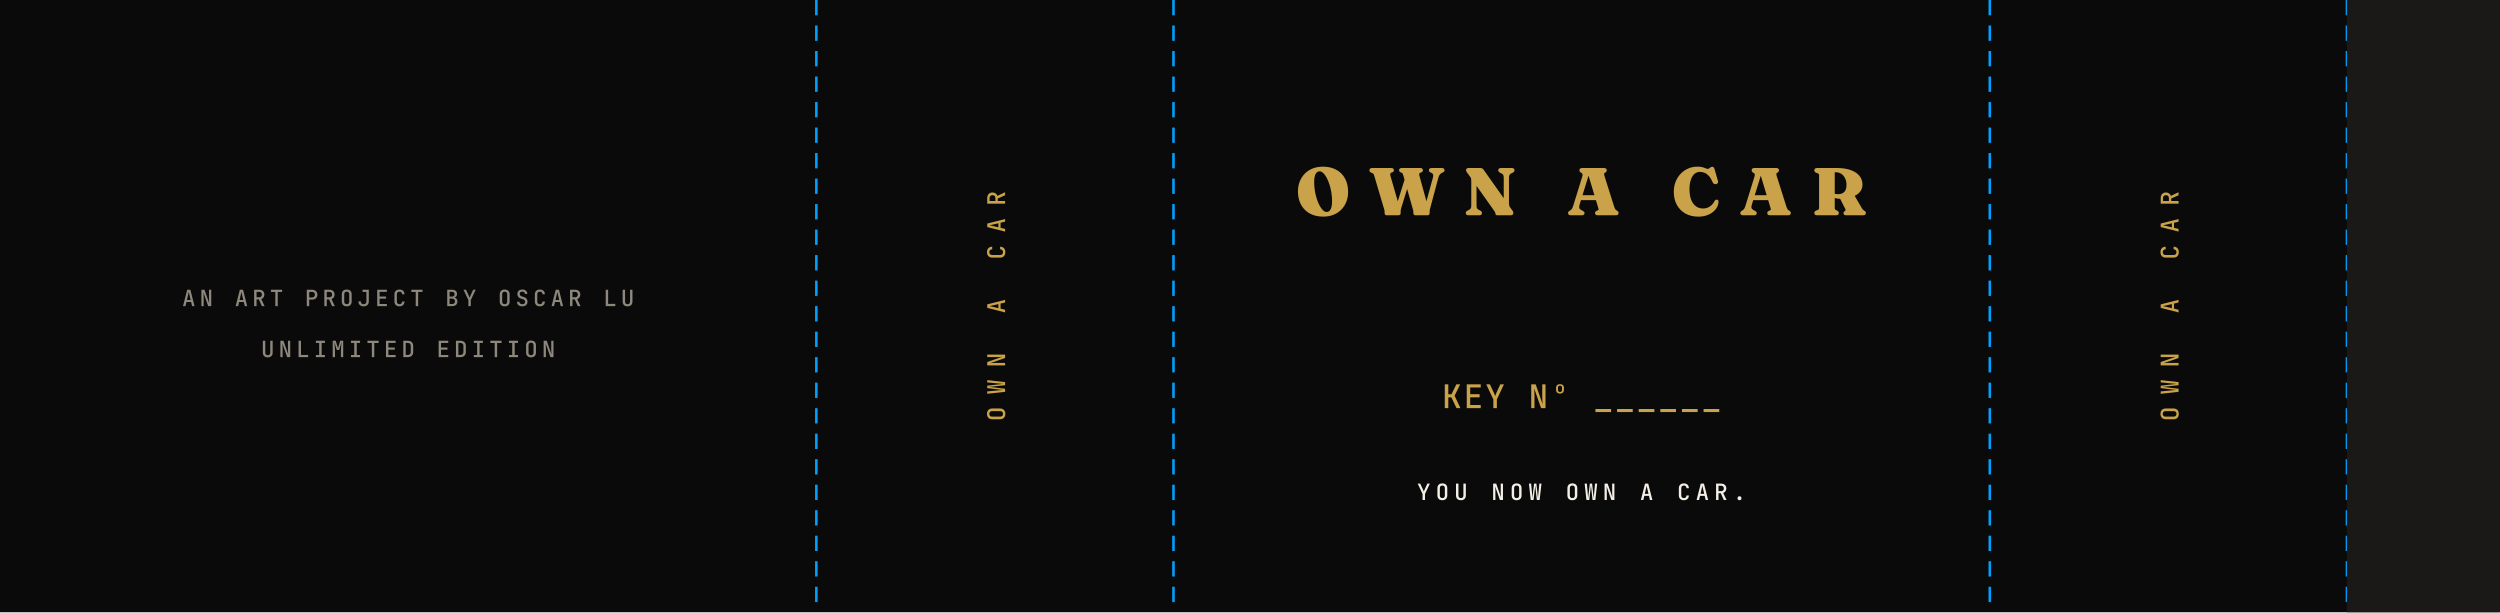
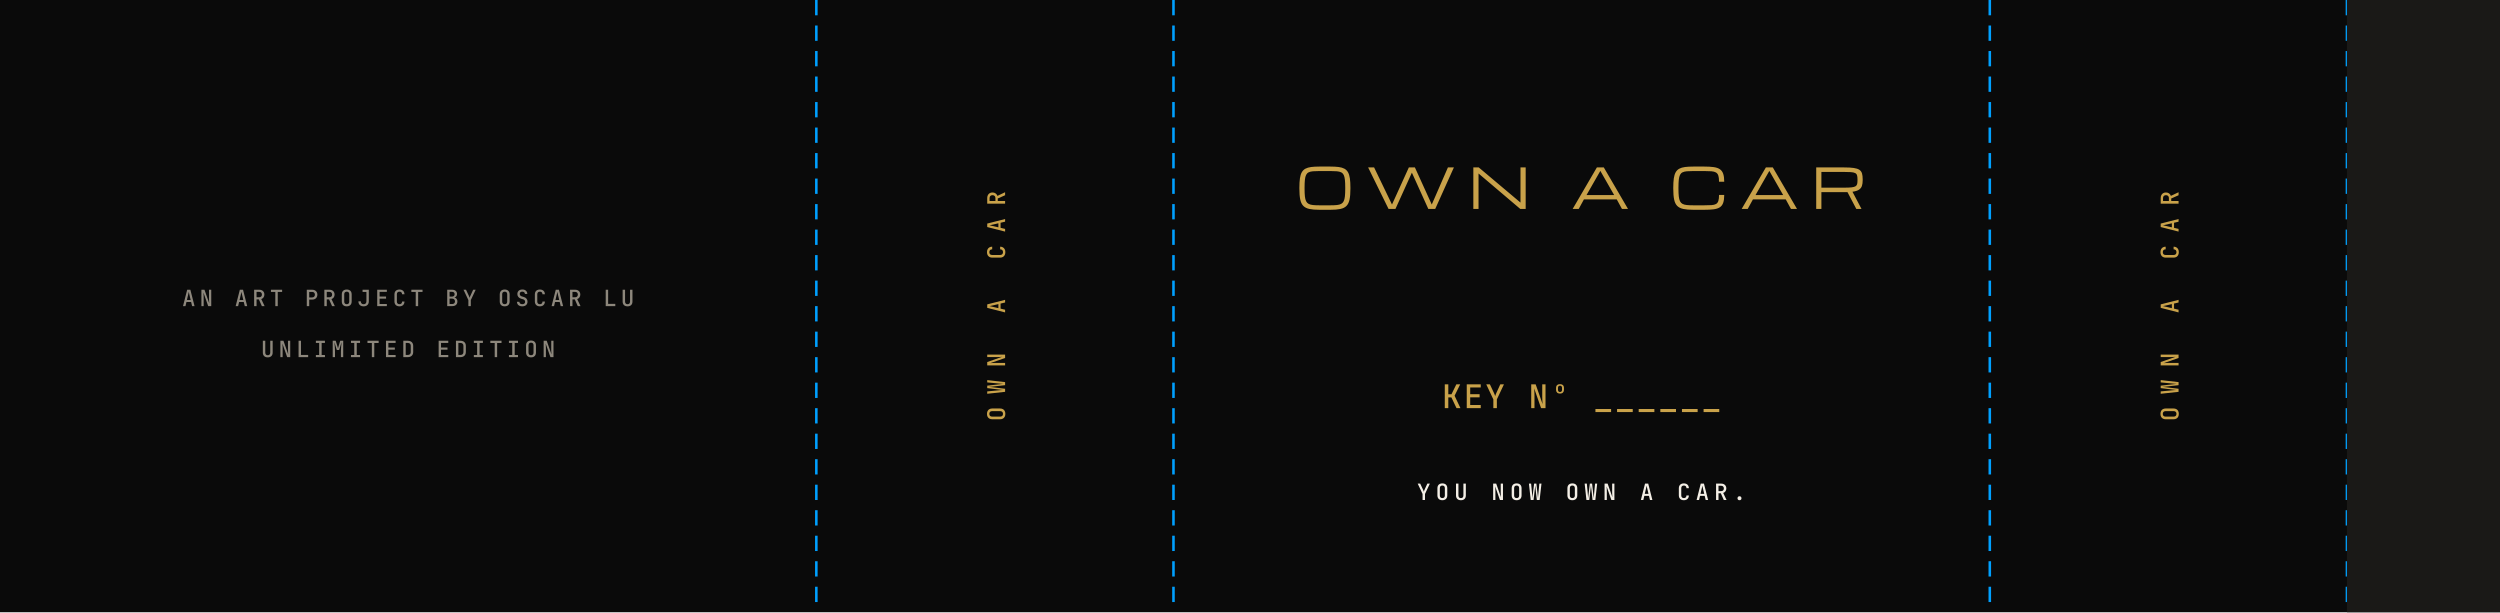
<svg xmlns="http://www.w3.org/2000/svg" width="245mm" height="60mm" viewBox="0 0 245 60">
  <rect width="245" height="60" fill="#0a0a0a" />
  <path fill="#8d877c" d="M17.935 30.0 18.344 28.394H18.656L19.065 30.0H18.826L18.729 29.593H18.273L18.177 30.0ZM18.317 29.397H18.683L18.573 28.933Q18.544 28.81 18.525 28.718Q18.507 28.627 18.5 28.594Q18.493 28.627 18.476 28.718Q18.458 28.81 18.427 28.931ZM19.738 30.0V28.394H20.037L20.506 29.729Q20.502 29.666 20.495 29.578Q20.488 29.49 20.485 29.395Q20.482 29.3 20.482 29.223V28.394H20.702V30.0H20.403L19.936 28.665Q19.941 28.722 19.946 28.808Q19.952 28.893 19.955 28.986Q19.958 29.078 19.958 29.157V30.0ZM23.095 30.0 23.504 28.394H23.816L24.225 30.0H23.986L23.889 29.593H23.433L23.337 30.0ZM23.477 29.397H23.843L23.733 28.933Q23.704 28.81 23.685 28.718Q23.667 28.627 23.66 28.594Q23.653 28.627 23.636 28.718Q23.618 28.81 23.587 28.931ZM24.905 30.0V28.394H25.409Q25.56 28.394 25.673 28.452Q25.785 28.511 25.847 28.616Q25.91 28.722 25.91 28.865Q25.91 29.025 25.828 29.143Q25.745 29.261 25.604 29.309L25.932 30.0H25.662L25.369 29.34H25.142V30.0ZM25.142 29.131H25.409Q25.527 29.131 25.598 29.059Q25.668 28.988 25.668 28.869Q25.668 28.746 25.598 28.676Q25.527 28.605 25.409 28.605H25.142ZM26.981 30.0V28.612H26.552V28.392H27.648V28.612H27.219V30.0ZM30.065 30.0V28.394H30.591Q30.747 28.394 30.862 28.453Q30.978 28.513 31.04 28.622Q31.103 28.731 31.103 28.878Q31.103 29.023 31.039 29.133Q30.976 29.243 30.861 29.303Q30.747 29.362 30.591 29.362H30.302V30.0ZM30.302 29.149H30.591Q30.714 29.149 30.787 29.075Q30.861 29.001 30.861 28.878Q30.861 28.753 30.787 28.68Q30.714 28.607 30.591 28.607H30.302ZM31.785 30.0V28.394H32.289Q32.44 28.394 32.553 28.452Q32.665 28.511 32.727 28.616Q32.79 28.722 32.79 28.865Q32.79 29.025 32.708 29.143Q32.625 29.261 32.484 29.309L32.812 30.0H32.542L32.249 29.34H32.022V30.0ZM32.022 29.131H32.289Q32.407 29.131 32.478 29.059Q32.548 28.988 32.548 28.869Q32.548 28.746 32.478 28.676Q32.407 28.605 32.289 28.605H32.022ZM33.98 30.022Q33.83 30.022 33.721 29.966Q33.613 29.91 33.554 29.803Q33.496 29.696 33.496 29.553V28.841Q33.496 28.695 33.554 28.59Q33.613 28.484 33.721 28.428Q33.83 28.372 33.98 28.372Q34.13 28.372 34.238 28.428Q34.347 28.484 34.406 28.59Q34.464 28.695 34.464 28.838V29.553Q34.464 29.696 34.406 29.803Q34.347 29.91 34.238 29.966Q34.13 30.022 33.98 30.022ZM33.98 29.811Q34.101 29.811 34.164 29.744Q34.226 29.677 34.226 29.553V28.841Q34.226 28.715 34.164 28.649Q34.101 28.583 33.98 28.583Q33.861 28.583 33.797 28.649Q33.734 28.715 33.734 28.841V29.553Q33.734 29.677 33.797 29.744Q33.861 29.811 33.98 29.811ZM35.634 30.022Q35.396 30.022 35.26 29.89Q35.124 29.758 35.124 29.531H35.359Q35.359 29.666 35.432 29.739Q35.504 29.813 35.634 29.813Q35.764 29.813 35.836 29.739Q35.909 29.666 35.909 29.534V28.612H35.531V28.394H36.144V29.534Q36.144 29.76 36.007 29.891Q35.869 30.022 35.634 30.022ZM36.967 30.0V28.394H37.911V28.605H37.2V29.061H37.834V29.27H37.2V29.789H37.911V30.0ZM39.149 30.022Q38.999 30.022 38.888 29.966Q38.777 29.91 38.716 29.803Q38.656 29.696 38.656 29.553V28.841Q38.656 28.695 38.716 28.59Q38.777 28.484 38.888 28.428Q38.999 28.372 39.149 28.372Q39.298 28.372 39.408 28.429Q39.518 28.486 39.579 28.591Q39.639 28.695 39.639 28.841H39.402Q39.402 28.715 39.336 28.649Q39.27 28.583 39.149 28.583Q39.028 28.583 38.961 28.649Q38.894 28.715 38.894 28.838V29.553Q38.894 29.677 38.961 29.744Q39.028 29.811 39.149 29.811Q39.27 29.811 39.336 29.744Q39.402 29.677 39.402 29.553H39.639Q39.639 29.696 39.579 29.802Q39.518 29.908 39.408 29.965Q39.298 30.022 39.149 30.022ZM40.741 30.0V28.612H40.312V28.392H41.408V28.612H40.979V30.0ZM43.827 30.0V28.394H44.3Q44.529 28.394 44.659 28.504Q44.788 28.614 44.788 28.808Q44.788 28.918 44.741 28.998Q44.694 29.078 44.61 29.122Q44.527 29.166 44.414 29.166V29.144Q44.535 29.142 44.628 29.189Q44.72 29.237 44.773 29.329Q44.826 29.421 44.826 29.549Q44.826 29.685 44.765 29.788Q44.705 29.89 44.594 29.945Q44.483 30.0 44.331 30.0ZM44.058 29.795H44.311Q44.439 29.795 44.513 29.727Q44.588 29.659 44.588 29.538Q44.588 29.415 44.513 29.34Q44.439 29.265 44.311 29.265H44.058ZM44.058 29.067H44.298Q44.417 29.067 44.485 29.003Q44.553 28.94 44.553 28.832Q44.553 28.724 44.485 28.661Q44.417 28.599 44.3 28.599H44.058ZM45.901 30.0V29.408L45.424 28.394H45.67L45.954 29.001Q45.983 29.061 46 29.112Q46.018 29.164 46.024 29.193Q46.029 29.164 46.047 29.112Q46.066 29.061 46.093 29.001L46.37 28.394H46.616L46.139 29.408V30.0ZM49.46 30.022Q49.31 30.022 49.201 29.966Q49.093 29.91 49.034 29.803Q48.976 29.696 48.976 29.553V28.841Q48.976 28.695 49.034 28.59Q49.093 28.484 49.201 28.428Q49.31 28.372 49.46 28.372Q49.61 28.372 49.718 28.428Q49.827 28.484 49.886 28.59Q49.944 28.695 49.944 28.838V29.553Q49.944 29.696 49.886 29.803Q49.827 29.91 49.718 29.966Q49.61 30.022 49.46 30.022ZM49.46 29.811Q49.581 29.811 49.644 29.744Q49.706 29.677 49.706 29.553V28.841Q49.706 28.715 49.644 28.649Q49.581 28.583 49.46 28.583Q49.341 28.583 49.277 28.649Q49.214 28.715 49.214 28.841V29.553Q49.214 29.677 49.277 29.744Q49.341 29.811 49.46 29.811ZM51.187 30.022Q51.024 30.022 50.907 29.968Q50.791 29.914 50.727 29.814Q50.663 29.714 50.663 29.575H50.898Q50.898 29.685 50.975 29.748Q51.052 29.811 51.189 29.811Q51.316 29.811 51.389 29.749Q51.462 29.688 51.462 29.58Q51.462 29.49 51.412 29.424Q51.363 29.358 51.27 29.333L51.068 29.274Q50.892 29.223 50.796 29.101Q50.7 28.979 50.7 28.81Q50.7 28.678 50.76 28.579Q50.819 28.48 50.929 28.425Q51.039 28.37 51.189 28.37Q51.409 28.37 51.542 28.489Q51.675 28.607 51.677 28.808H51.44Q51.44 28.702 51.372 28.642Q51.305 28.581 51.184 28.581Q51.068 28.581 51.002 28.637Q50.936 28.693 50.936 28.794Q50.936 28.885 50.985 28.951Q51.035 29.017 51.127 29.043L51.332 29.105Q51.508 29.153 51.602 29.276Q51.697 29.399 51.697 29.571Q51.697 29.705 51.633 29.808Q51.569 29.91 51.455 29.966Q51.341 30.022 51.187 30.022ZM52.909 30.022Q52.759 30.022 52.648 29.966Q52.537 29.91 52.476 29.803Q52.416 29.696 52.416 29.553V28.841Q52.416 28.695 52.476 28.59Q52.537 28.484 52.648 28.428Q52.759 28.372 52.909 28.372Q53.058 28.372 53.168 28.429Q53.278 28.486 53.339 28.591Q53.399 28.695 53.399 28.841H53.162Q53.162 28.715 53.096 28.649Q53.03 28.583 52.909 28.583Q52.788 28.583 52.721 28.649Q52.654 28.715 52.654 28.838V29.553Q52.654 29.677 52.721 29.744Q52.788 29.811 52.909 29.811Q53.03 29.811 53.096 29.744Q53.162 29.677 53.162 29.553H53.399Q53.399 29.696 53.339 29.802Q53.278 29.908 53.168 29.965Q53.058 30.022 52.909 30.022ZM54.055 30.0 54.464 28.394H54.776L55.185 30.0H54.946L54.849 29.593H54.393L54.297 30.0ZM54.437 29.397H54.803L54.693 28.933Q54.664 28.81 54.645 28.718Q54.627 28.627 54.62 28.594Q54.613 28.627 54.596 28.718Q54.578 28.81 54.547 28.931ZM55.865 30.0V28.394H56.369Q56.52 28.394 56.633 28.452Q56.745 28.511 56.807 28.616Q56.87 28.722 56.87 28.865Q56.87 29.025 56.788 29.143Q56.705 29.261 56.564 29.309L56.892 30.0H56.622L56.329 29.34H56.102V30.0ZM56.102 29.131H56.369Q56.487 29.131 56.558 29.059Q56.628 28.988 56.628 28.869Q56.628 28.746 56.558 28.676Q56.487 28.605 56.369 28.605H56.102ZM59.36 30.0V28.394H59.597V29.782H60.299V30.0ZM61.5 30.022Q61.269 30.022 61.144 29.895Q61.018 29.769 61.018 29.551V28.394H61.256V29.551Q61.256 29.672 61.316 29.743Q61.377 29.813 61.5 29.813Q61.621 29.813 61.683 29.743Q61.744 29.672 61.744 29.551V28.394H61.982V29.551Q61.982 29.769 61.856 29.895Q61.731 30.022 61.5 30.022Z" />
  <path fill="#8d877c" d="M26.24 35.022Q26.009 35.022 25.884 34.895Q25.758 34.769 25.758 34.551V33.394H25.996V34.551Q25.996 34.672 26.056 34.743Q26.117 34.813 26.24 34.813Q26.361 34.813 26.423 34.743Q26.484 34.672 26.484 34.551V33.394H26.722V34.551Q26.722 34.769 26.596 34.895Q26.471 35.022 26.24 35.022ZM27.478 35.0V33.394H27.777L28.246 34.729Q28.242 34.666 28.235 34.578Q28.228 34.49 28.225 34.395Q28.222 34.3 28.222 34.223V33.394H28.442V35.0H28.143L27.676 33.665Q27.681 33.722 27.686 33.808Q27.692 33.893 27.695 33.986Q27.698 34.078 27.698 34.157V35.0ZM29.26 35.0V33.394H29.497V34.782H30.199V35.0ZM30.956 35.0V34.789H31.279V33.605H30.956V33.394H31.844V33.605H31.521V34.789H31.844V35.0ZM32.605 35.0V33.394H32.898L33.058 33.909Q33.083 33.981 33.1 34.049Q33.118 34.116 33.124 34.149Q33.133 34.116 33.15 34.049Q33.166 33.981 33.188 33.909L33.342 33.394H33.635V35.0H33.41V34.459Q33.41 34.355 33.416 34.229Q33.421 34.102 33.432 33.974Q33.443 33.845 33.454 33.727Q33.465 33.61 33.474 33.522L33.237 34.303H33.008L32.766 33.522Q32.777 33.607 32.788 33.721Q32.799 33.834 32.808 33.962Q32.816 34.089 32.823 34.218Q32.83 34.347 32.83 34.459V35.0ZM34.396 35.0V34.789H34.719V33.605H34.396V33.394H35.284V33.605H34.961V34.789H35.284V35.0ZM36.441 35.0V33.612H36.012V33.392H37.108V33.612H36.679V35.0ZM37.827 35.0V33.394H38.771V33.605H38.06V34.061H38.694V34.27H38.06V34.789H38.771V35.0ZM39.523 35.0V33.394H39.971Q40.13 33.394 40.246 33.454Q40.363 33.515 40.428 33.625Q40.493 33.735 40.493 33.885V34.507Q40.493 34.655 40.428 34.767Q40.363 34.879 40.246 34.939Q40.13 35.0 39.971 35.0ZM39.76 34.784H39.971Q40.103 34.784 40.179 34.711Q40.255 34.637 40.255 34.507V33.885Q40.255 33.757 40.179 33.683Q40.103 33.61 39.971 33.61H39.76ZM42.987 35.0V33.394H43.931V33.605H43.22V34.061H43.854V34.27H43.22V34.789H43.931V35.0ZM44.683 35.0V33.394H45.131Q45.29 33.394 45.406 33.454Q45.523 33.515 45.588 33.625Q45.653 33.735 45.653 33.885V34.507Q45.653 34.655 45.588 34.767Q45.523 34.879 45.406 34.939Q45.29 35.0 45.131 35.0ZM44.92 34.784H45.131Q45.263 34.784 45.339 34.711Q45.415 34.637 45.415 34.507V33.885Q45.415 33.757 45.339 33.683Q45.263 33.61 45.131 33.61H44.92ZM46.436 35.0V34.789H46.759V33.605H46.436V33.394H47.324V33.605H47.001V34.789H47.324V35.0ZM48.481 35.0V33.612H48.052V33.392H49.148V33.612H48.719V35.0ZM49.876 35.0V34.789H50.199V33.605H49.876V33.394H50.764V33.605H50.441V34.789H50.764V35.0ZM52.04 35.022Q51.89 35.022 51.781 34.966Q51.673 34.91 51.614 34.803Q51.556 34.696 51.556 34.553V33.841Q51.556 33.695 51.614 33.59Q51.673 33.484 51.781 33.428Q51.89 33.372 52.04 33.372Q52.19 33.372 52.298 33.428Q52.407 33.484 52.466 33.59Q52.524 33.695 52.524 33.838V34.553Q52.524 34.696 52.466 34.803Q52.407 34.91 52.298 34.966Q52.19 35.022 52.04 35.022ZM52.04 34.811Q52.161 34.811 52.224 34.744Q52.286 34.677 52.286 34.553V33.841Q52.286 33.715 52.224 33.649Q52.161 33.583 52.04 33.583Q51.921 33.583 51.857 33.649Q51.794 33.715 51.794 33.841V34.553Q51.794 34.677 51.857 34.744Q51.921 34.811 52.04 34.811ZM53.278 35.0V33.394H53.577L54.046 34.729Q54.042 34.666 54.035 34.578Q54.028 34.49 54.025 34.395Q54.022 34.3 54.022 34.223V33.394H54.242V35.0H53.943L53.476 33.665Q53.481 33.722 53.486 33.808Q53.492 33.893 53.495 33.986Q53.498 34.078 53.498 34.157V35.0Z" />
  <line x1="80" y1="0" x2="80" y2="60" stroke="#00a0ff" stroke-width=".25" stroke-dasharray="1.5 1" />
  <g transform="translate(97.5 30.0) rotate(-90)">
    <path fill="#c9a24a" d="M-10.56 1.024Q-10.723 1.024 -10.842 0.963Q-10.961 0.902 -11.024 0.785Q-11.088 0.669 -11.088 0.513V-0.265Q-11.088 -0.423 -11.024 -0.538Q-10.961 -0.654 -10.842 -0.715Q-10.723 -0.776 -10.56 -0.776Q-10.397 -0.776 -10.278 -0.715Q-10.159 -0.654 -10.096 -0.538Q-10.032 -0.423 -10.032 -0.267V0.513Q-10.032 0.669 -10.096 0.785Q-10.159 0.902 -10.278 0.963Q-10.397 1.024 -10.56 1.024ZM-10.56 0.794Q-10.428 0.794 -10.36 0.72Q-10.291 0.647 -10.291 0.513V-0.265Q-10.291 -0.402 -10.36 -0.474Q-10.428 -0.546 -10.56 -0.546Q-10.69 -0.546 -10.759 -0.474Q-10.829 -0.402 -10.829 -0.265V0.513Q-10.829 0.647 -10.759 0.72Q-10.69 0.794 -10.56 0.794ZM-8.4 1.0 -8.59 -0.752H-8.357L-8.239 0.506Q-8.234 0.554 -8.231 0.611Q-8.227 0.669 -8.224 0.724Q-8.22 0.779 -8.22 0.82Q-8.215 0.779 -8.21 0.724Q-8.206 0.669 -8.2 0.611Q-8.194 0.554 -8.186 0.506L-8.035 -0.752H-7.795L-7.654 0.506Q-7.649 0.554 -7.643 0.611Q-7.637 0.669 -7.63 0.724Q-7.622 0.779 -7.62 0.82Q-7.618 0.779 -7.614 0.724Q-7.61 0.669 -7.606 0.611Q-7.601 0.554 -7.596 0.506L-7.476 -0.752H-7.25L-7.447 1.0H-7.747L-7.889 -0.274Q-7.894 -0.325 -7.898 -0.381Q-7.903 -0.438 -7.908 -0.492Q-7.913 -0.546 -7.918 -0.582Q-7.92 -0.546 -7.925 -0.492Q-7.93 -0.438 -7.934 -0.381Q-7.939 -0.325 -7.946 -0.274L-8.098 1.0ZM-5.806 1.0V-0.752H-5.479L-4.968 0.705Q-4.973 0.635 -4.98 0.539Q-4.987 0.443 -4.991 0.34Q-4.994 0.237 -4.994 0.153V-0.752H-4.754V1.0H-5.081L-5.59 -0.457Q-5.585 -0.394 -5.579 -0.301Q-5.573 -0.207 -5.569 -0.106Q-5.566 -0.006 -5.566 0.081V1.0ZM-0.617 1.0 -0.17 -0.752H0.17L0.617 1.0H0.355L0.25 0.556H-0.247L-0.353 1.0ZM-0.199 0.342H0.199L0.079 -0.164Q0.048 -0.298 0.028 -0.398Q0.007 -0.498 1.9984014443252818e-15 -0.534Q-0.007 -0.498 -0.026 -0.398Q-0.046 -0.298 -0.079 -0.166ZM5.29 1.024Q5.126 1.024 5.005 0.963Q4.884 0.902 4.818 0.785Q4.752 0.669 4.752 0.513V-0.265Q4.752 -0.423 4.818 -0.538Q4.884 -0.654 5.005 -0.715Q5.126 -0.776 5.29 -0.776Q5.453 -0.776 5.573 -0.714Q5.693 -0.651 5.759 -0.537Q5.825 -0.423 5.825 -0.265H5.566Q5.566 -0.402 5.494 -0.474Q5.422 -0.546 5.29 -0.546Q5.158 -0.546 5.084 -0.474Q5.011 -0.402 5.011 -0.267V0.513Q5.011 0.647 5.084 0.72Q5.158 0.794 5.29 0.794Q5.422 0.794 5.494 0.72Q5.566 0.647 5.566 0.513H5.825Q5.825 0.669 5.759 0.784Q5.693 0.899 5.573 0.962Q5.453 1.024 5.29 1.024ZM7.303 1.0 7.75 -0.752H8.09L8.537 1.0H8.275L8.17 0.556H7.673L7.567 1.0ZM7.721 0.342H8.119L7.999 -0.164Q7.968 -0.298 7.948 -0.398Q7.927 -0.498 7.92 -0.534Q7.913 -0.498 7.894 -0.398Q7.874 -0.298 7.841 -0.166ZM10.042 1.0V-0.752H10.591Q10.757 -0.752 10.879 -0.688Q11.002 -0.625 11.07 -0.51Q11.138 -0.394 11.138 -0.238Q11.138 -0.063 11.048 0.065Q10.958 0.194 10.805 0.246L11.162 1.0H10.867L10.548 0.28H10.301V1.0ZM10.301 0.052H10.591Q10.721 0.052 10.798 -0.026Q10.874 -0.104 10.874 -0.234Q10.874 -0.368 10.798 -0.445Q10.721 -0.522 10.591 -0.522H10.301Z" />
  </g>
  <line x1="115" y1="0" x2="115" y2="60" stroke="#00a0ff" stroke-width=".25" stroke-dasharray="1.5 1" />
-   <g transform="translate(127.00 16.00) scale(0.003311)" fill="#c9a24a">
-     <path transform="translate(0 140)" d="M797 -39Q972 -39 1110.5 14.0Q1249 67 1346.0 166.0Q1443 265 1494.0 402.5Q1545 540 1545 709Q1545 862 1494.5 995.0Q1444 1128 1348.0 1228.0Q1252 1328 1115.5 1383.5Q979 1439 809 1439Q635 1439 496.5 1386.0Q358 1333 260.5 1234.0Q163 1135 111.5 997.5Q60 860 60 691Q60 538 111.0 405.0Q162 272 258.0 172.0Q354 72 490.5 16.5Q627 -39 797 -39ZM1070 984Q1070 850 1048.5 721.0Q1027 592 990.0 479.5Q953 367 906.0 281.5Q859 196 807.0 147.5Q755 99 704 99Q650 99 613.5 135.0Q577 171 558.5 241.0Q540 311 540 415Q540 550 561.5 679.0Q583 808 620.0 920.5Q657 1033 704.0 1118.5Q751 1204 802.5 1252.5Q854 1301 906 1301Q961 1301 997.0 1265.0Q1033 1229 1051.5 1159.0Q1070 1089 1070 984ZM3227.0 311 3380.0 333 3119.0 1179Q3109.0 1207 3104.5 1233.0Q3100.0 1259 3100.0 1295V1336Q3100.0 1368 3081.5 1384.0Q3063.0 1400 3037.0 1400H2688.0Q2661.0 1400 2643.0 1384.0Q2625.0 1368 2625.0 1336V1295Q2625.0 1275 2622.0 1260.0Q2619.0 1245 2609.0 1211L2317.0 225Q2307.0 190 2293.0 174.0Q2279.0 158 2253.0 147L2216.0 132Q2195.0 123 2185.5 105.0Q2176.0 87 2176.0 65Q2176.0 35 2196.0 17.5Q2216.0 0 2258.0 0H2818.0Q2860.0 0 2880.0 17.5Q2900.0 35 2900.0 65Q2900.0 111 2857.0 127L2823.0 138Q2799.0 146 2793.5 172.5Q2788.0 199 2800.0 243L3070.0 1176L2923.0 1278ZM3936.0 66Q3936.0 35 3956.5 17.5Q3977.0 0 4019.0 0H4315.0Q4358.0 0 4378.0 17.5Q4398.0 35 4398.0 66Q4398.0 89 4387.0 103.0Q4376.0 117 4348.0 131L4320.0 145Q4282.0 164 4256.5 197.5Q4231.0 231 4213.0 298L3978.0 1179Q3966.0 1222 3962.0 1244.5Q3958.0 1267 3958.0 1295V1336Q3958.0 1368 3940.0 1384.0Q3922.0 1400 3896.0 1400H3538.0Q3512.0 1400 3494.0 1384.0Q3476.0 1368 3476.0 1336V1295Q3476.0 1278 3473.0 1262.5Q3470.0 1247 3459.0 1211L3180.0 225Q3166.0 177 3156.5 162.5Q3147.0 148 3130.0 141L3095.0 126Q3073.0 116 3063.0 102.0Q3053.0 88 3053.0 66Q3053.0 35 3073.5 17.5Q3094.0 0 3136.0 0H3676.0Q3718.0 0 3738.0 17.5Q3758.0 35 3758.0 66Q3758.0 90 3746.5 105.5Q3735.0 121 3710.0 131L3681.0 141Q3657.0 149 3651.0 170.5Q3645.0 192 3659.0 244L3917.0 1180L3783.0 1278L4057.0 278Q4071.0 228 4059.0 193.5Q4047.0 159 4000.0 138L3976.0 127Q3955.0 117 3945.5 102.5Q3936.0 88 3936.0 66ZM5507.0 1334Q5507.0 1364 5487.0 1381.5Q5467.0 1399 5424.0 1400H5111.0Q5069.0 1399 5048.0 1381.5Q5027.0 1364 5027.0 1334Q5027.0 1283 5084.0 1258L5106.0 1248Q5152.0 1227 5171.0 1199.5Q5190.0 1172 5190.0 1114V363Q5190.0 326 5183.5 305.5Q5177.0 285 5151.0 252L5074.0 147Q5052.0 117 5043.5 99.5Q5035.0 82 5035.0 63Q5035.0 33 5055.5 16.5Q5076.0 0 5109.0 0H5450.0Q5489.0 0 5514.0 13.0Q5539.0 26 5564.0 63L6210.0 978L6151.0 1152V286Q6151.0 230 6134.0 202.0Q6117.0 174 6067.0 152L6046.0 142Q5989.0 114 5989.0 66Q5989.0 35 6009.5 17.5Q6030.0 0 6072.0 0H6385.0Q6428.0 0 6448.5 17.5Q6469.0 35 6469.0 66Q6469.0 116 6412.0 142L6390.0 152Q6345.0 172 6325.5 199.5Q6306.0 227 6306.0 286V1036Q6306.0 1075 6312.5 1105.5Q6319.0 1136 6337.0 1160L6399.0 1247Q6425.0 1280 6430.0 1297.5Q6435.0 1315 6435.0 1334Q6435.0 1364 6414.5 1382.0Q6394.0 1400 6360.0 1400H5968.0Q5904.0 1400 5904.0 1348Q5904.0 1330 5896.5 1313.0Q5889.0 1296 5856.0 1250L5206.0 331L5346.0 244V1115Q5346.0 1169 5363.0 1197.0Q5380.0 1225 5430.0 1248L5451.0 1258Q5507.0 1284 5507.0 1334ZM8383.0 806H8964.0L8965.0 951H8381.0ZM8542.0 1334Q8542.0 1364 8522.0 1382.0Q8502.0 1400 8459.0 1400H8138.0Q8096.0 1400 8075.5 1382.0Q8055.0 1364 8055.0 1334Q8055.0 1312 8065.0 1297.0Q8075.0 1282 8099.0 1267L8120.0 1254Q8153.0 1234 8172.0 1204.0Q8191.0 1174 8213.0 1101L8470.0 270Q8488.0 211 8483.0 184.0Q8478.0 157 8442.0 140Q8414.0 126 8402.5 108.5Q8391.0 91 8391.0 66Q8391.0 35 8412.0 17.5Q8433.0 0 8476.0 0H9116.0Q9159.0 0 9179.5 17.5Q9200.0 35 9200.0 66Q9200.0 93 9187.5 110.0Q9175.0 127 9152.0 138Q9127.0 150 9122.5 170.0Q9118.0 190 9132.0 234L9410.0 1115Q9431.0 1181 9448.0 1212.0Q9465.0 1243 9492.0 1256Q9527.0 1274 9538.5 1290.5Q9550.0 1307 9550.0 1334Q9550.0 1364 9529.5 1382.0Q9509.0 1400 9466.0 1400H8937.0Q8893.0 1400 8873.0 1382.0Q8853.0 1364 8853.0 1334Q8853.0 1309 8865.5 1294.0Q8878.0 1279 8904.0 1267L8936.0 1252Q8962.0 1240 8958.5 1220.0Q8955.0 1200 8941.0 1154L8645.0 175L8687.0 144L8399.0 1076Q8383.0 1127 8383.0 1158.5Q8383.0 1190 8402.5 1211.5Q8422.0 1233 8465.0 1255L8492.0 1269Q8515.0 1281 8528.5 1295.0Q8542.0 1309 8542.0 1334ZM12508.0 997Q12508.0 1077 12466.5 1155.5Q12425.0 1234 12347.0 1298.5Q12269.0 1363 12159.0 1401.5Q12049.0 1440 11912.0 1440Q11688.0 1440 11525.0 1346.5Q11362.0 1253 11273.0 1087.5Q11184.0 922 11184.0 707Q11184.0 546 11237.0 410.0Q11290.0 274 11385.5 173.0Q11481.0 72 11608.5 16.0Q11736.0 -40 11884.0 -40Q11977.0 -40 12035.0 -24.0Q12093.0 -8 12128.0 9.0Q12163.0 26 12187.0 26Q12216.0 26 12235.0 10.0Q12254.0 -6 12273.5 -21.0Q12293.0 -36 12323.0 -36Q12347.0 -36 12363.0 -20.0Q12379.0 -4 12390.0 33L12493.0 389Q12502.0 420 12485.5 444.0Q12469.0 468 12439.0 476Q12406.0 483 12378.5 471.0Q12351.0 459 12336.0 424Q12285.0 303 12223.5 236.0Q12162.0 169 12095.5 142.0Q12029.0 115 11960.0 115Q11887.0 115 11829.5 150.0Q11772.0 185 11732.0 251.5Q11692.0 318 11670.5 411.5Q11649.0 505 11649.0 623Q11649.0 815 11700.0 943.0Q11751.0 1071 11842.0 1135.0Q11933.0 1199 12052.0 1199Q12156.0 1199 12243.5 1144.5Q12331.0 1090 12387.0 985Q12404.0 953 12423.5 943.5Q12443.0 934 12466.0 938Q12489.0 942 12498.5 957.5Q12508.0 973 12508.0 997ZM13481.0 806H14062.0L14063.0 951H13479.0ZM13640.0 1334Q13640.0 1364 13620.0 1382.0Q13600.0 1400 13557.0 1400H13236.0Q13194.0 1400 13173.5 1382.0Q13153.0 1364 13153.0 1334Q13153.0 1312 13163.0 1297.0Q13173.0 1282 13197.0 1267L13218.0 1254Q13251.0 1234 13270.0 1204.0Q13289.0 1174 13311.0 1101L13568.0 270Q13586.0 211 13581.0 184.0Q13576.0 157 13540.0 140Q13512.0 126 13500.5 108.5Q13489.0 91 13489.0 66Q13489.0 35 13510.0 17.5Q13531.0 0 13574.0 0H14214.0Q14257.0 0 14277.5 17.5Q14298.0 35 14298.0 66Q14298.0 93 14285.5 110.0Q14273.0 127 14250.0 138Q14225.0 150 14220.5 170.0Q14216.0 190 14230.0 234L14508.0 1115Q14529.0 1181 14546.0 1212.0Q14563.0 1243 14590.0 1256Q14625.0 1274 14636.5 1290.5Q14648.0 1307 14648.0 1334Q14648.0 1364 14627.5 1382.0Q14607.0 1400 14564.0 1400H14035.0Q13991.0 1400 13971.0 1382.0Q13951.0 1364 13951.0 1334Q13951.0 1309 13963.5 1294.0Q13976.0 1279 14002.0 1267L14034.0 1252Q14060.0 1240 14056.5 1220.0Q14053.0 1200 14039.0 1154L13743.0 175L13785.0 144L13497.0 1076Q13481.0 1127 13481.0 1158.5Q13481.0 1190 13500.5 1211.5Q13520.0 1233 13563.0 1255L13590.0 1269Q13613.0 1281 13626.5 1295.0Q13640.0 1309 13640.0 1334ZM16769.0 491Q16769.0 583 16726.0 659.5Q16683.0 736 16603.0 788.5Q16523.0 841 16411.0 861Q16358.0 871 16315.0 882.5Q16272.0 894 16228.5 903.0Q16185.0 912 16129.0 912Q16067.0 912 16015.0 903.5Q15963.0 895 15921.5 879.0Q15880.0 863 15845.0 842L15846.0 718Q15873.0 737 15902.0 749.5Q15931.0 762 15966.0 768.5Q16001.0 775 16046.0 775Q16164.0 775 16230.0 709.0Q16296.0 643 16296.0 502Q16296.0 393 16256.0 308.5Q16216.0 224 16146.0 175.5Q16076.0 127 15987.0 127H15948.0V1182Q15948.0 1207 15957.5 1222.0Q15967.0 1237 15989.0 1247L16018.0 1261Q16048.0 1276 16058.5 1292.0Q16069.0 1308 16069.0 1334Q16069.0 1400 15985.0 1400H15428.0Q15385.0 1400 15364.5 1382.0Q15344.0 1364 15344.0 1334Q15344.0 1281 15395.0 1261L15434.0 1247Q15460.0 1237 15472.5 1222.0Q15485.0 1207 15485.0 1182V218Q15485.0 193 15472.5 177.5Q15460.0 162 15434.0 153L15395.0 139Q15344.0 119 15344.0 66Q15344.0 35 15364.5 17.5Q15385.0 0 15428.0 0H16005.0Q16252.0 0 16422.5 62.0Q16593.0 124 16681.0 234.5Q16769.0 345 16769.0 491ZM16081.0 858 16529.0 808 16752.0 1191Q16770.0 1221 16784.5 1236.5Q16799.0 1252 16822.0 1263Q16846.0 1275 16857.5 1291.5Q16869.0 1308 16869.0 1334Q16869.0 1364 16848.5 1382.0Q16828.0 1400 16785.0 1400H16287.0Q16207.0 1400 16207.0 1334Q16207.0 1318 16213.5 1305.5Q16220.0 1293 16235.0 1283L16248.0 1274Q16266.0 1260 16268.5 1247.0Q16271.0 1234 16258.0 1208Z" />
+   <g transform="translate(127.00 16.00) scale(0.002648)" fill="#c9a24a">
+     <path transform="translate(0 154)" d="M871 1568Q646 1568 501.0 1537.5Q356 1507 274.5 1425.0Q193 1343 160.5 1189.0Q128 1035 128 788V748Q128 544 148.0 405.5Q168 267 217.0 180.0Q266 93 350.5 47.0Q435 1 563.0 -15.5Q691 -32 871 -32H1274Q1454 -32 1582.0 -15.5Q1710 1 1794.5 47.0Q1879 93 1928.0 180.0Q1977 267 1997.0 405.5Q2017 544 2017 748V788Q2017 1035 1984.5 1189.0Q1952 1343 1870.5 1425.0Q1789 1507 1644.0 1537.5Q1499 1568 1274 1568ZM871 1402H1274Q1417 1402 1515.0 1392.0Q1613 1382 1674.5 1349.0Q1736 1316 1768.5 1249.0Q1801 1182 1813.0 1070.0Q1825 958 1825 788V748Q1825 572 1813.0 458.0Q1801 344 1768.5 278.0Q1736 212 1674.5 181.5Q1613 151 1515.0 142.5Q1417 134 1274 134H871Q728 134 630.0 142.5Q532 151 470.5 181.5Q409 212 376.5 278.0Q344 344 332.0 458.0Q320 572 320 748V788Q320 958 332.0 1070.0Q344 1182 376.5 1249.0Q409 1316 470.5 1349.0Q532 1382 630.0 1392.0Q728 1402 871 1402ZM3427.56 1536 2672.56 0H2893.56L3555.56 1373L4179.56 0H4403.56L5027.56 1373L5625.56 0H5846.56L5155.56 1536H4899.56L4291.56 193L3683.56 1536ZM6566.12 1536V0H6766.12L8309.12 1299H8311.12V0H8503.12V1536H8303.12L6760.12 226H6758.12V1536ZM10242.24 1536 11138.24 0H11394.24L12290.24 1536H12066.24L11874.24 1184H10658.24L10466.24 1536ZM10754.24 1024H11778.24L11266.24 128ZM13965.36 788V748Q13965.36 544 13985.36 405.5Q14005.36 267 14054.36 180.0Q14103.36 93 14187.86 47.0Q14272.36 1 14400.36 -15.5Q14528.36 -32 14708.36 -32H15111.36Q15317.36 -32 15458.86 -12.5Q15600.36 7 15686.86 64.5Q15773.36 122 15812.36 233.5Q15851.36 345 15851.36 529H15659.36Q15659.36 384 15633.36 303.5Q15607.36 223 15545.86 187.0Q15484.36 151 15378.36 142.5Q15272.36 134 15111.36 134H14708.36Q14565.36 134 14467.36 142.5Q14369.36 151 14307.86 181.5Q14246.36 212 14213.86 278.0Q14181.36 344 14169.36 458.0Q14157.36 572 14157.36 748V788Q14157.36 958 14169.36 1070.0Q14181.36 1182 14213.86 1249.0Q14246.36 1316 14307.86 1349.0Q14369.36 1382 14467.36 1392.0Q14565.36 1402 14708.36 1402H15111.36Q15272.36 1402 15378.36 1395.0Q15484.36 1388 15545.86 1354.0Q15607.36 1320 15633.36 1240.5Q15659.36 1161 15659.36 1017H15851.36Q15851.36 1201 15812.36 1311.0Q15773.36 1421 15686.86 1476.5Q15600.36 1532 15458.86 1550.0Q15317.36 1568 15111.36 1568H14708.36Q14483.36 1568 14338.36 1537.5Q14193.36 1507 14111.86 1425.0Q14030.36 1343 13997.86 1189.0Q13965.36 1035 13965.36 788ZM16496.92 1536 17392.92 0H17648.92L18544.92 1536H18320.92L18128.92 1184H16912.92L16720.92 1536ZM17008.92 1024H18032.92L17520.92 128ZM19255.48 0H20283.48Q20508.48 0 20645.98 20.0Q20783.48 40 20854.48 89.0Q20925.48 138 20950.48 223.0Q20975.48 308 20975.48 438V478Q20975.48 598 20946.98 684.5Q20918.48 771 20837.48 824.5Q20756.48 878 20597.48 900L20931.48 1536H20739.48L20412.48 914Q20392.48 915 20370.98 915.0Q20349.48 915 20326.48 915H19447.48V1536H19255.48ZM19447.48 749H20296.48Q20467.48 749 20565.98 737.5Q20664.48 726 20710.98 697.0Q20757.48 668 20770.48 615.0Q20783.48 562 20783.48 478V438Q20783.48 343 20765.48 288.0Q20747.48 233 20693.48 207.0Q20639.48 181 20532.48 173.5Q20425.48 166 20246.48 166H19447.48Z" />
  </g>
  <path fill="#c9a24a" d="M141.589 40.0V37.664H141.934V38.637H142.245L142.722 37.664H143.099L142.549 38.784L143.125 40.0H142.738L142.238 38.947H141.934V40.0ZM143.741 40.0V37.664H145.114V37.971H144.08V38.634H145.002V38.938H144.08V39.693H145.114V40.0ZM146.347 40.0V39.139L145.653 37.664H146.011L146.424 38.547Q146.466 38.634 146.491 38.709Q146.517 38.784 146.526 38.826Q146.533 38.784 146.56 38.709Q146.587 38.634 146.626 38.547L147.029 37.664H147.387L146.693 39.139V40.0ZM150.059 40.0V37.664H150.494L151.176 39.606Q151.17 39.514 151.16 39.386Q151.15 39.258 151.146 39.12Q151.141 38.982 151.141 38.87V37.664H151.461V40.0H151.026L150.347 38.058Q150.354 38.141 150.362 38.266Q150.37 38.39 150.374 38.525Q150.379 38.659 150.379 38.774V40.0ZM152.88 38.573Q152.704 38.573 152.598 38.474Q152.493 38.374 152.493 38.221V37.994Q152.493 37.837 152.598 37.741Q152.704 37.645 152.88 37.645Q153.056 37.645 153.162 37.741Q153.267 37.837 153.267 37.994V38.221Q153.267 38.374 153.162 38.474Q153.056 38.573 152.88 38.573ZM152.88 38.416Q152.97 38.416 153.024 38.362Q153.078 38.307 153.078 38.221V37.994Q153.078 37.907 153.024 37.853Q152.97 37.798 152.88 37.798Q152.79 37.798 152.736 37.853Q152.682 37.907 152.682 37.994V38.221Q152.682 38.307 152.736 38.362Q152.79 38.416 152.88 38.416ZM156.352 40.381V40.08H157.888V40.381ZM158.472 40.381V40.08H160.008V40.381ZM160.592 40.381V40.08H162.128V40.381ZM162.712 40.381V40.08H164.248V40.381ZM164.832 40.381V40.08H166.368V40.381ZM166.952 40.381V40.08H168.488V40.381Z" />
  <path fill="#f4efe6" d="M139.411 49.0V48.408L138.934 47.394H139.18L139.464 48.001Q139.493 48.061 139.51 48.112Q139.528 48.164 139.534 48.193Q139.539 48.164 139.558 48.112Q139.576 48.061 139.603 48.001L139.88 47.394H140.126L139.649 48.408V49.0ZM141.35 49.022Q141.2 49.022 141.091 48.966Q140.983 48.91 140.924 48.803Q140.866 48.696 140.866 48.553V47.841Q140.866 47.695 140.924 47.59Q140.983 47.484 141.091 47.428Q141.2 47.372 141.35 47.372Q141.5 47.372 141.608 47.428Q141.717 47.484 141.776 47.59Q141.834 47.695 141.834 47.838V48.553Q141.834 48.696 141.776 48.803Q141.717 48.91 141.608 48.966Q141.5 49.022 141.35 49.022ZM141.35 48.811Q141.471 48.811 141.534 48.744Q141.596 48.677 141.596 48.553V47.841Q141.596 47.715 141.534 47.649Q141.471 47.583 141.35 47.583Q141.231 47.583 141.167 47.649Q141.104 47.715 141.104 47.841V48.553Q141.104 48.677 141.167 48.744Q141.231 48.811 141.35 48.811ZM143.17 49.022Q142.939 49.022 142.814 48.895Q142.688 48.769 142.688 48.551V47.394H142.926V48.551Q142.926 48.672 142.986 48.743Q143.047 48.813 143.17 48.813Q143.291 48.813 143.353 48.743Q143.414 48.672 143.414 48.551V47.394H143.652V48.551Q143.652 48.769 143.526 48.895Q143.401 49.022 143.17 49.022ZM146.328 49.0V47.394H146.627L147.096 48.729Q147.092 48.666 147.085 48.578Q147.078 48.49 147.075 48.395Q147.072 48.3 147.072 48.223V47.394H147.292V49.0H146.993L146.526 47.665Q146.531 47.722 146.536 47.808Q146.542 47.893 146.545 47.986Q146.548 48.078 146.548 48.157V49.0ZM148.63 49.022Q148.48 49.022 148.371 48.966Q148.263 48.91 148.204 48.803Q148.146 48.696 148.146 48.553V47.841Q148.146 47.695 148.204 47.59Q148.263 47.484 148.371 47.428Q148.48 47.372 148.63 47.372Q148.78 47.372 148.888 47.428Q148.997 47.484 149.056 47.59Q149.114 47.695 149.114 47.838V48.553Q149.114 48.696 149.056 48.803Q148.997 48.91 148.888 48.966Q148.78 49.022 148.63 49.022ZM148.63 48.811Q148.751 48.811 148.814 48.744Q148.876 48.677 148.876 48.553V47.841Q148.876 47.715 148.814 47.649Q148.751 47.583 148.63 47.583Q148.511 47.583 148.447 47.649Q148.384 47.715 148.384 47.841V48.553Q148.384 48.677 148.447 48.744Q148.511 48.811 148.63 48.811ZM150.01 49.0 149.836 47.394H150.05L150.157 48.547Q150.162 48.591 150.165 48.644Q150.168 48.696 150.172 48.747Q150.175 48.798 150.175 48.835Q150.179 48.798 150.184 48.747Q150.188 48.696 150.194 48.644Q150.199 48.591 150.206 48.547L150.344 47.394H150.564L150.694 48.547Q150.699 48.591 150.704 48.644Q150.71 48.696 150.716 48.747Q150.723 48.798 150.725 48.835Q150.727 48.798 150.73 48.747Q150.734 48.696 150.738 48.644Q150.743 48.591 150.747 48.547L150.857 47.394H151.064L150.883 49.0H150.608L150.479 47.832Q150.474 47.786 150.47 47.734Q150.465 47.682 150.461 47.633Q150.457 47.583 150.452 47.55Q150.45 47.583 150.446 47.633Q150.441 47.682 150.437 47.734Q150.432 47.786 150.426 47.832L150.287 49.0ZM154.09 49.022Q153.94 49.022 153.831 48.966Q153.723 48.91 153.664 48.803Q153.606 48.696 153.606 48.553V47.841Q153.606 47.695 153.664 47.59Q153.723 47.484 153.831 47.428Q153.94 47.372 154.09 47.372Q154.24 47.372 154.348 47.428Q154.457 47.484 154.516 47.59Q154.574 47.695 154.574 47.838V48.553Q154.574 48.696 154.516 48.803Q154.457 48.91 154.348 48.966Q154.24 49.022 154.09 49.022ZM154.09 48.811Q154.211 48.811 154.274 48.744Q154.336 48.677 154.336 48.553V47.841Q154.336 47.715 154.274 47.649Q154.211 47.583 154.09 47.583Q153.971 47.583 153.907 47.649Q153.844 47.715 153.844 47.841V48.553Q153.844 48.677 153.907 48.744Q153.971 48.811 154.09 48.811ZM155.47 49.0 155.296 47.394H155.51L155.617 48.547Q155.622 48.591 155.625 48.644Q155.628 48.696 155.632 48.747Q155.635 48.798 155.635 48.835Q155.639 48.798 155.644 48.747Q155.648 48.696 155.654 48.644Q155.659 48.591 155.666 48.547L155.804 47.394H156.024L156.154 48.547Q156.159 48.591 156.164 48.644Q156.17 48.696 156.176 48.747Q156.183 48.798 156.185 48.835Q156.187 48.798 156.19 48.747Q156.194 48.696 156.198 48.644Q156.203 48.591 156.207 48.547L156.317 47.394H156.524L156.343 49.0H156.068L155.939 47.832Q155.934 47.786 155.93 47.734Q155.925 47.682 155.921 47.633Q155.917 47.583 155.912 47.55Q155.91 47.583 155.906 47.633Q155.901 47.682 155.897 47.734Q155.892 47.786 155.886 47.832L155.747 49.0ZM157.248 49.0V47.394H157.547L158.016 48.729Q158.012 48.666 158.005 48.578Q157.998 48.49 157.995 48.395Q157.992 48.3 157.992 48.223V47.394H158.212V49.0H157.913L157.446 47.665Q157.451 47.722 157.456 47.808Q157.462 47.893 157.465 47.986Q157.468 48.078 157.468 48.157V49.0ZM160.805 49.0 161.214 47.394H161.526L161.935 49.0H161.696L161.599 48.593H161.143L161.047 49.0ZM161.187 48.397H161.553L161.443 47.933Q161.414 47.81 161.395 47.719Q161.377 47.627 161.37 47.594Q161.363 47.627 161.346 47.719Q161.328 47.81 161.297 47.931ZM165.019 49.022Q164.869 49.022 164.758 48.966Q164.647 48.91 164.586 48.803Q164.526 48.696 164.526 48.553V47.841Q164.526 47.695 164.586 47.59Q164.647 47.484 164.758 47.428Q164.869 47.372 165.019 47.372Q165.168 47.372 165.278 47.429Q165.388 47.486 165.449 47.591Q165.509 47.695 165.509 47.841H165.272Q165.272 47.715 165.206 47.649Q165.14 47.583 165.019 47.583Q164.898 47.583 164.831 47.649Q164.764 47.715 164.764 47.838V48.553Q164.764 48.677 164.831 48.744Q164.898 48.811 165.019 48.811Q165.14 48.811 165.206 48.744Q165.272 48.677 165.272 48.553H165.509Q165.509 48.696 165.449 48.802Q165.388 48.908 165.278 48.965Q165.168 49.022 165.019 49.022ZM166.265 49.0 166.674 47.394H166.986L167.395 49.0H167.156L167.059 48.593H166.603L166.507 49.0ZM166.647 48.397H167.013L166.903 47.933Q166.874 47.81 166.855 47.719Q166.837 47.627 166.83 47.594Q166.823 47.627 166.806 47.719Q166.788 47.81 166.757 47.931ZM168.175 49.0V47.394H168.679Q168.83 47.394 168.943 47.452Q169.055 47.511 169.117 47.616Q169.18 47.722 169.18 47.865Q169.18 48.025 169.098 48.143Q169.015 48.261 168.874 48.309L169.202 49.0H168.932L168.639 48.34H168.412V49.0ZM168.412 48.131H168.679Q168.797 48.131 168.868 48.059Q168.938 47.988 168.938 47.869Q168.938 47.746 168.868 47.676Q168.797 47.605 168.679 47.605H168.412ZM170.47 49.022Q170.382 49.022 170.329 48.97Q170.276 48.919 170.276 48.831Q170.276 48.74 170.329 48.686Q170.382 48.633 170.47 48.633Q170.56 48.633 170.612 48.686Q170.664 48.74 170.664 48.831Q170.664 48.919 170.612 48.97Q170.56 49.022 170.47 49.022Z" />
  <line x1="195" y1="0" x2="195" y2="60" stroke="#00a0ff" stroke-width=".25" stroke-dasharray="1.5 1" />
  <g transform="translate(212.5 30.0) rotate(-90)">
    <path fill="#c9a24a" d="M-10.56 1.024Q-10.723 1.024 -10.842 0.963Q-10.961 0.902 -11.024 0.785Q-11.088 0.669 -11.088 0.513V-0.265Q-11.088 -0.423 -11.024 -0.538Q-10.961 -0.654 -10.842 -0.715Q-10.723 -0.776 -10.56 -0.776Q-10.397 -0.776 -10.278 -0.715Q-10.159 -0.654 -10.096 -0.538Q-10.032 -0.423 -10.032 -0.267V0.513Q-10.032 0.669 -10.096 0.785Q-10.159 0.902 -10.278 0.963Q-10.397 1.024 -10.56 1.024ZM-10.56 0.794Q-10.428 0.794 -10.36 0.72Q-10.291 0.647 -10.291 0.513V-0.265Q-10.291 -0.402 -10.36 -0.474Q-10.428 -0.546 -10.56 -0.546Q-10.69 -0.546 -10.759 -0.474Q-10.829 -0.402 -10.829 -0.265V0.513Q-10.829 0.647 -10.759 0.72Q-10.69 0.794 -10.56 0.794ZM-8.4 1.0 -8.59 -0.752H-8.357L-8.239 0.506Q-8.234 0.554 -8.231 0.611Q-8.227 0.669 -8.224 0.724Q-8.22 0.779 -8.22 0.82Q-8.215 0.779 -8.21 0.724Q-8.206 0.669 -8.2 0.611Q-8.194 0.554 -8.186 0.506L-8.035 -0.752H-7.795L-7.654 0.506Q-7.649 0.554 -7.643 0.611Q-7.637 0.669 -7.63 0.724Q-7.622 0.779 -7.62 0.82Q-7.618 0.779 -7.614 0.724Q-7.61 0.669 -7.606 0.611Q-7.601 0.554 -7.596 0.506L-7.476 -0.752H-7.25L-7.447 1.0H-7.747L-7.889 -0.274Q-7.894 -0.325 -7.898 -0.381Q-7.903 -0.438 -7.908 -0.492Q-7.913 -0.546 -7.918 -0.582Q-7.92 -0.546 -7.925 -0.492Q-7.93 -0.438 -7.934 -0.381Q-7.939 -0.325 -7.946 -0.274L-8.098 1.0ZM-5.806 1.0V-0.752H-5.479L-4.968 0.705Q-4.973 0.635 -4.98 0.539Q-4.987 0.443 -4.991 0.34Q-4.994 0.237 -4.994 0.153V-0.752H-4.754V1.0H-5.081L-5.59 -0.457Q-5.585 -0.394 -5.579 -0.301Q-5.573 -0.207 -5.569 -0.106Q-5.566 -0.006 -5.566 0.081V1.0ZM-0.617 1.0 -0.17 -0.752H0.17L0.617 1.0H0.355L0.25 0.556H-0.247L-0.353 1.0ZM-0.199 0.342H0.199L0.079 -0.164Q0.048 -0.298 0.028 -0.398Q0.007 -0.498 1.9984014443252818e-15 -0.534Q-0.007 -0.498 -0.026 -0.398Q-0.046 -0.298 -0.079 -0.166ZM5.29 1.024Q5.126 1.024 5.005 0.963Q4.884 0.902 4.818 0.785Q4.752 0.669 4.752 0.513V-0.265Q4.752 -0.423 4.818 -0.538Q4.884 -0.654 5.005 -0.715Q5.126 -0.776 5.29 -0.776Q5.453 -0.776 5.573 -0.714Q5.693 -0.651 5.759 -0.537Q5.825 -0.423 5.825 -0.265H5.566Q5.566 -0.402 5.494 -0.474Q5.422 -0.546 5.29 -0.546Q5.158 -0.546 5.084 -0.474Q5.011 -0.402 5.011 -0.267V0.513Q5.011 0.647 5.084 0.72Q5.158 0.794 5.29 0.794Q5.422 0.794 5.494 0.72Q5.566 0.647 5.566 0.513H5.825Q5.825 0.669 5.759 0.784Q5.693 0.899 5.573 0.962Q5.453 1.024 5.29 1.024ZM7.303 1.0 7.75 -0.752H8.09L8.537 1.0H8.275L8.17 0.556H7.673L7.567 1.0ZM7.721 0.342H8.119L7.999 -0.164Q7.968 -0.298 7.948 -0.398Q7.927 -0.498 7.92 -0.534Q7.913 -0.498 7.894 -0.398Q7.874 -0.298 7.841 -0.166ZM10.042 1.0V-0.752H10.591Q10.757 -0.752 10.879 -0.688Q11.002 -0.625 11.07 -0.51Q11.138 -0.394 11.138 -0.238Q11.138 -0.063 11.048 0.065Q10.958 0.194 10.805 0.246L11.162 1.0H10.867L10.548 0.28H10.301V1.0ZM10.301 0.052H10.591Q10.721 0.052 10.798 -0.026Q10.874 -0.104 10.874 -0.234Q10.874 -0.368 10.798 -0.445Q10.721 -0.522 10.591 -0.522H10.301Z" />
  </g>
  <line x1="230" y1="0" x2="230" y2="60" stroke="#00a0ff" stroke-width=".25" stroke-dasharray="1.5 1" />
  <rect x="230" y="0" width="15" height="60" fill="#1a1917" />
</svg>
